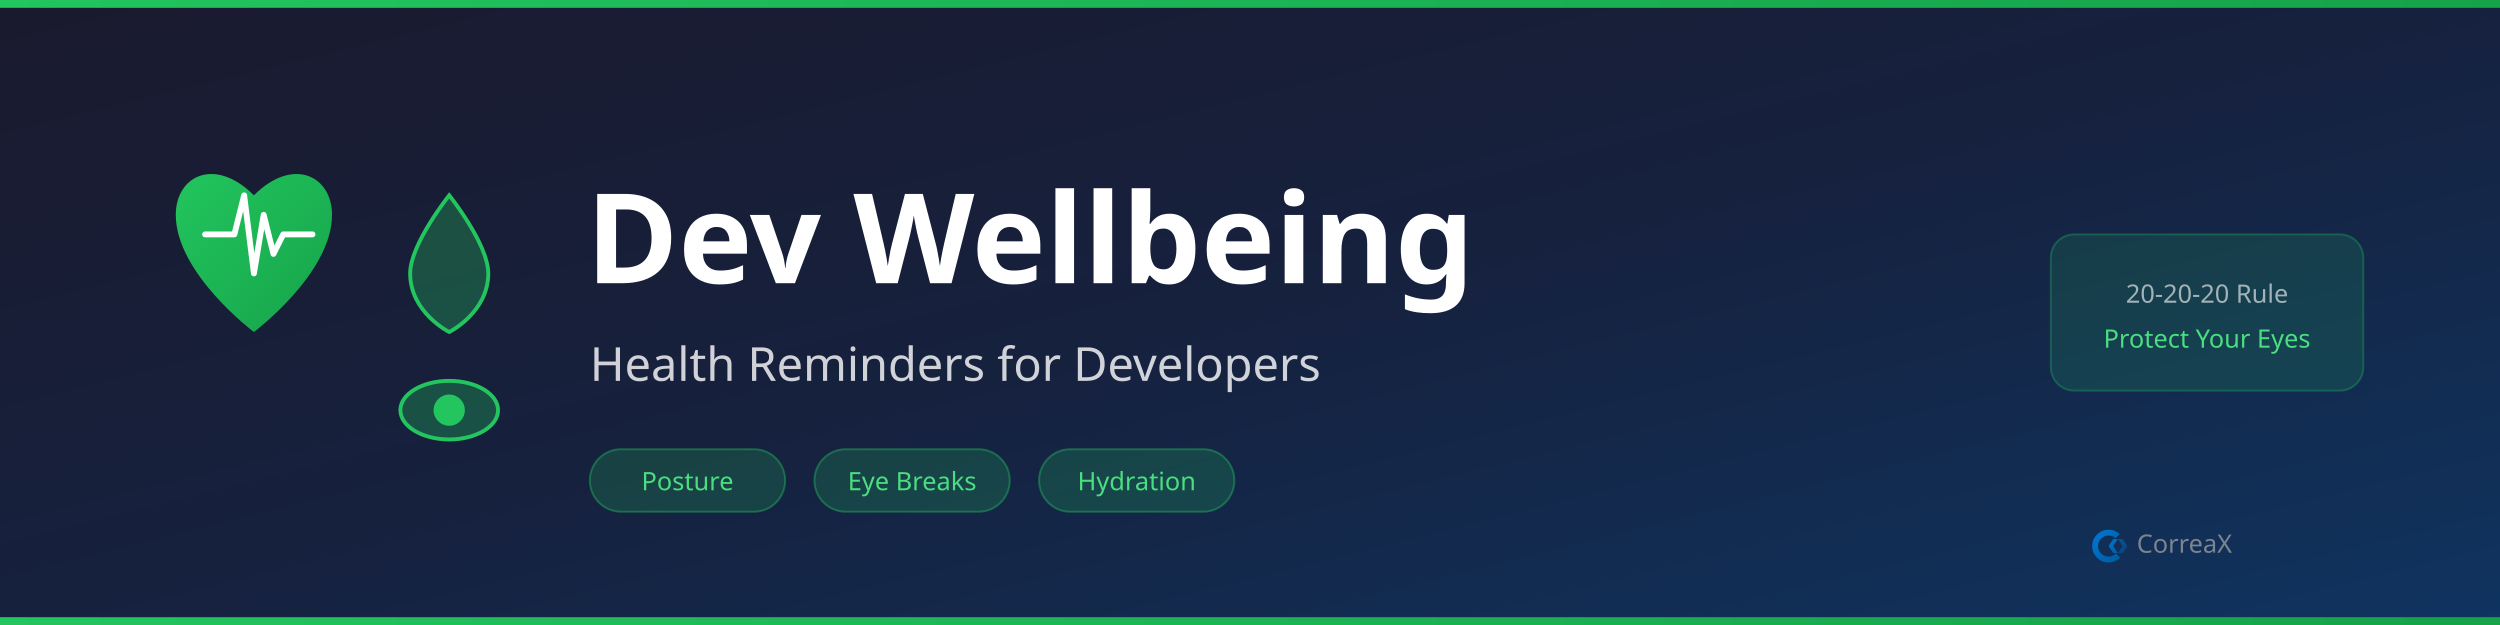
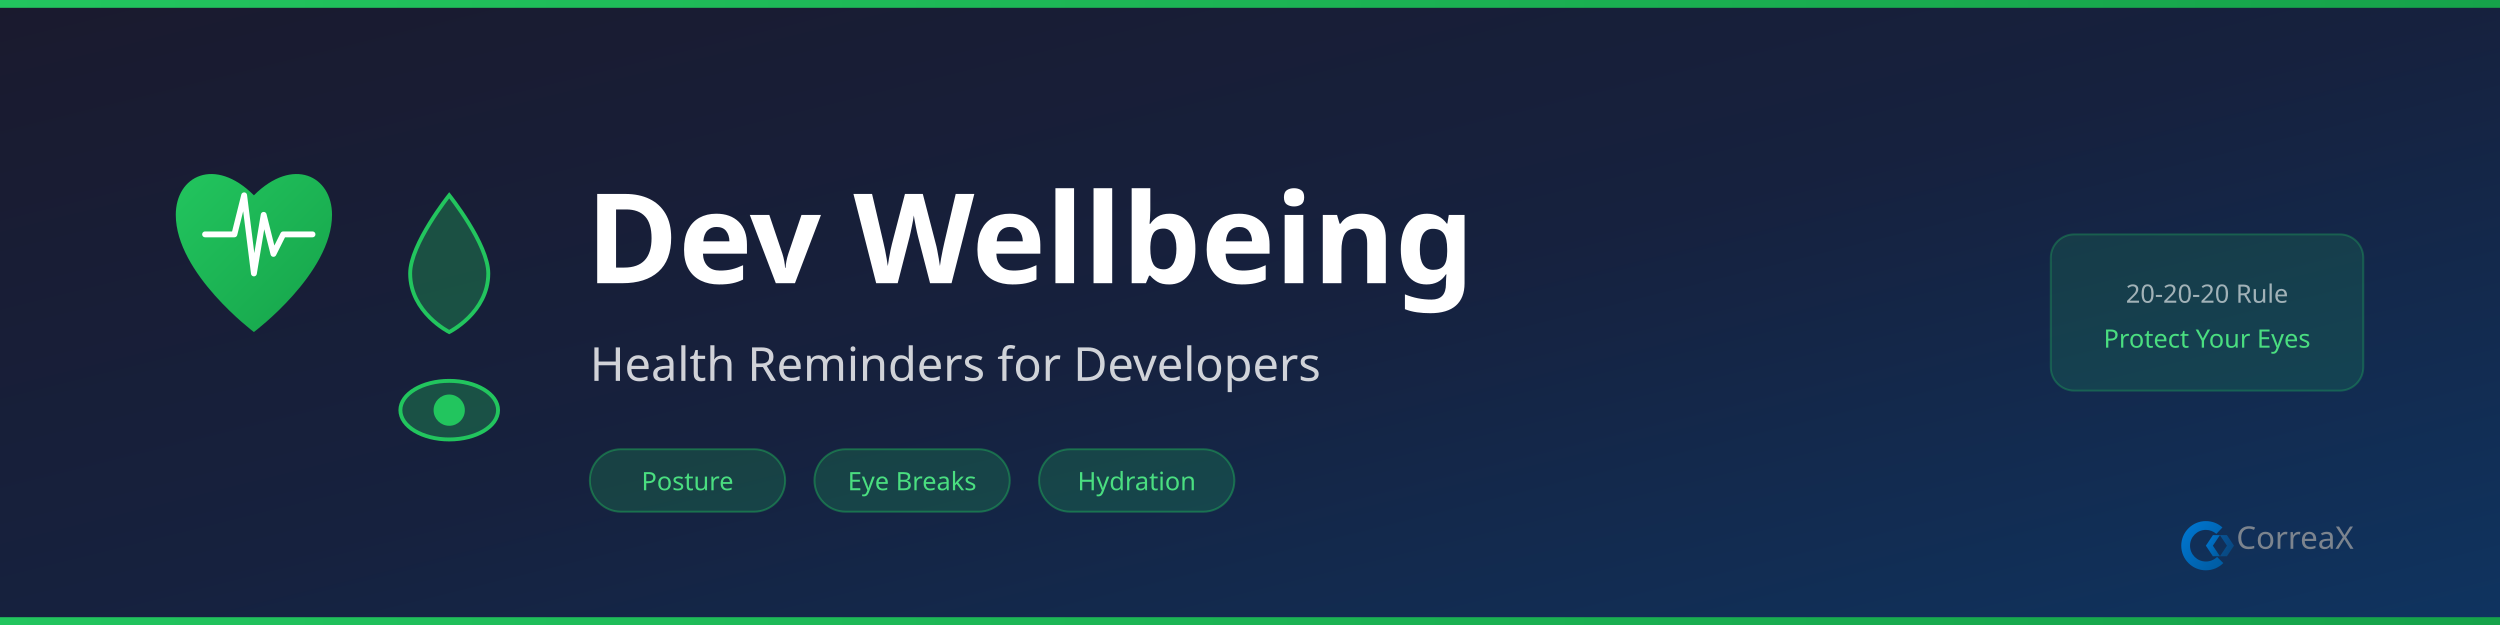
<svg xmlns="http://www.w3.org/2000/svg" viewBox="0 0 1280 320">
  <defs>
    <linearGradient id="bgGrad" x1="0%" y1="0%" x2="100%" y2="100%">
      <stop offset="0%" stop-color="#1a1a2e" />
      <stop offset="50%" stop-color="#16213e" />
      <stop offset="100%" stop-color="#0f3460" />
    </linearGradient>
    <linearGradient id="accentGrad" x1="0%" y1="0%" x2="100%" y2="0%">
      <stop offset="0%" stop-color="#22c55e" />
      <stop offset="100%" stop-color="#16a34a" />
    </linearGradient>
    <linearGradient id="heartGrad" x1="0%" y1="0%" x2="100%" y2="100%">
      <stop offset="0%" stop-color="#22c55e" />
      <stop offset="100%" stop-color="#16a34a" />
    </linearGradient>
    <linearGradient id="cxGrad" x1="0%" y1="0%" x2="100%" y2="100%">
      <stop offset="0%" stop-color="#0078d4" />
      <stop offset="100%" stop-color="#005a9e" />
    </linearGradient>
  </defs>
  <rect width="1280" height="320" fill="url(#bgGrad)" />
  <rect x="0" y="0" width="1280" height="4" fill="url(#accentGrad)" />
  <rect x="0" y="316" width="1280" height="4" fill="url(#accentGrad)" />
  <g transform="translate(80, 70)">
    <path d="M90 40 C90 20 70 10 50 30 C30 10 10 20 10 40 C10 70 50 100 50 100 C50 100 90 70 90 40" fill="url(#heartGrad)" />
    <path d="M25 50 L40 50 L45 30 L50 70 L55 40 L60 60 L65 50 L80 50" stroke="#ffffff" stroke-width="3" fill="none" stroke-linecap="round" stroke-linejoin="round" />
    <path d="M130 70 C130 90 150 100 150 100 C150 100 170 90 170 70 C170 55 150 30 150 30 C150 30 130 55 130 70" fill="rgba(34,197,94,0.3)" stroke="#22c55e" stroke-width="2" />
    <ellipse cx="150" cy="140" rx="25" ry="15" fill="rgba(34,197,94,0.3)" stroke="#22c55e" stroke-width="2" />
    <circle cx="150" cy="140" r="8" fill="#22c55e" />
  </g>
  <text x="300" y="145" font-family="Segoe UI, system-ui, sans-serif" font-size="64" font-weight="700" fill="#ffffff">
    Dev Wellbeing
  </text>
  <text x="302" y="195" font-family="Segoe UI, system-ui, sans-serif" font-size="24" fill="rgba(255,255,255,0.8)">
    Health Reminders for Developers
  </text>
  <g transform="translate(302, 230)">
    <rect x="0" y="0" width="100" height="32" rx="16" fill="rgba(34,197,94,0.2)" stroke="rgba(34,197,94,0.4)" stroke-width="1" />
    <text x="50" y="21" text-anchor="middle" font-family="Segoe UI, system-ui, sans-serif" font-size="13" fill="#4ade80">Posture</text>
    <rect x="115" y="0" width="100" height="32" rx="16" fill="rgba(34,197,94,0.2)" stroke="rgba(34,197,94,0.4)" stroke-width="1" />
    <text x="165" y="21" text-anchor="middle" font-family="Segoe UI, system-ui, sans-serif" font-size="13" fill="#4ade80">Eye Breaks</text>
    <rect x="230" y="0" width="100" height="32" rx="16" fill="rgba(34,197,94,0.2)" stroke="rgba(34,197,94,0.4)" stroke-width="1" />
    <text x="280" y="21" text-anchor="middle" font-family="Segoe UI, system-ui, sans-serif" font-size="13" fill="#4ade80">Hydration</text>
  </g>
  <g transform="translate(1050, 120)">
    <rect x="0" y="0" width="160" height="80" rx="12" fill="rgba(34,197,94,0.15)" stroke="rgba(34,197,94,0.3)" stroke-width="1" />
    <text x="80" y="35" text-anchor="middle" font-family="Segoe UI, system-ui, sans-serif" font-size="13" fill="rgba(255,255,255,0.6)">20-20-20 Rule</text>
    <text x="80" y="58" text-anchor="middle" font-family="Segoe UI, system-ui, sans-serif" font-size="13" fill="#4ade80">Protect Your Eyes</text>
  </g>
-   <g transform="translate(1070, 270)">
-     <g transform="scale(0.6)">
+   <g transform="translate(1115, 265)">
+     <g transform="scale(0.9)">
      <path d="M16 2C8.268 2 2 8.268 2 16s6.268 14 14 14c3.866 0 7.389-1.568 9.928-4.1l-3.535-3.536A9.002 9.002 0 0116 25c-4.97 0-9-4.03-9-9s4.03-9 9-9c2.29 0 4.38.857 5.971 2.268l3.464-3.639C22.993 3.352 19.66 2 16 2z" fill="url(#cxGrad)" />
      <path d="M20 10l-4 6 4 6h4l-4-6 4-6h-4z" fill="url(#cxGrad)" />
      <path d="M24 10l4 6-4 6h4l4-6-4-6h-4z" fill="url(#cxGrad)" opacity="0.5" />
    </g>
-     <text x="24" y="13" font-family="Segoe UI, system-ui, sans-serif" font-size="13" fill="rgba(160,160,160,0.75)">CorreaX</text>
+     <text x="30" y="16" font-family="Segoe UI, system-ui, sans-serif" font-size="16" fill="rgba(160,160,160,0.75)">CorreaX</text>
  </g>
</svg>
